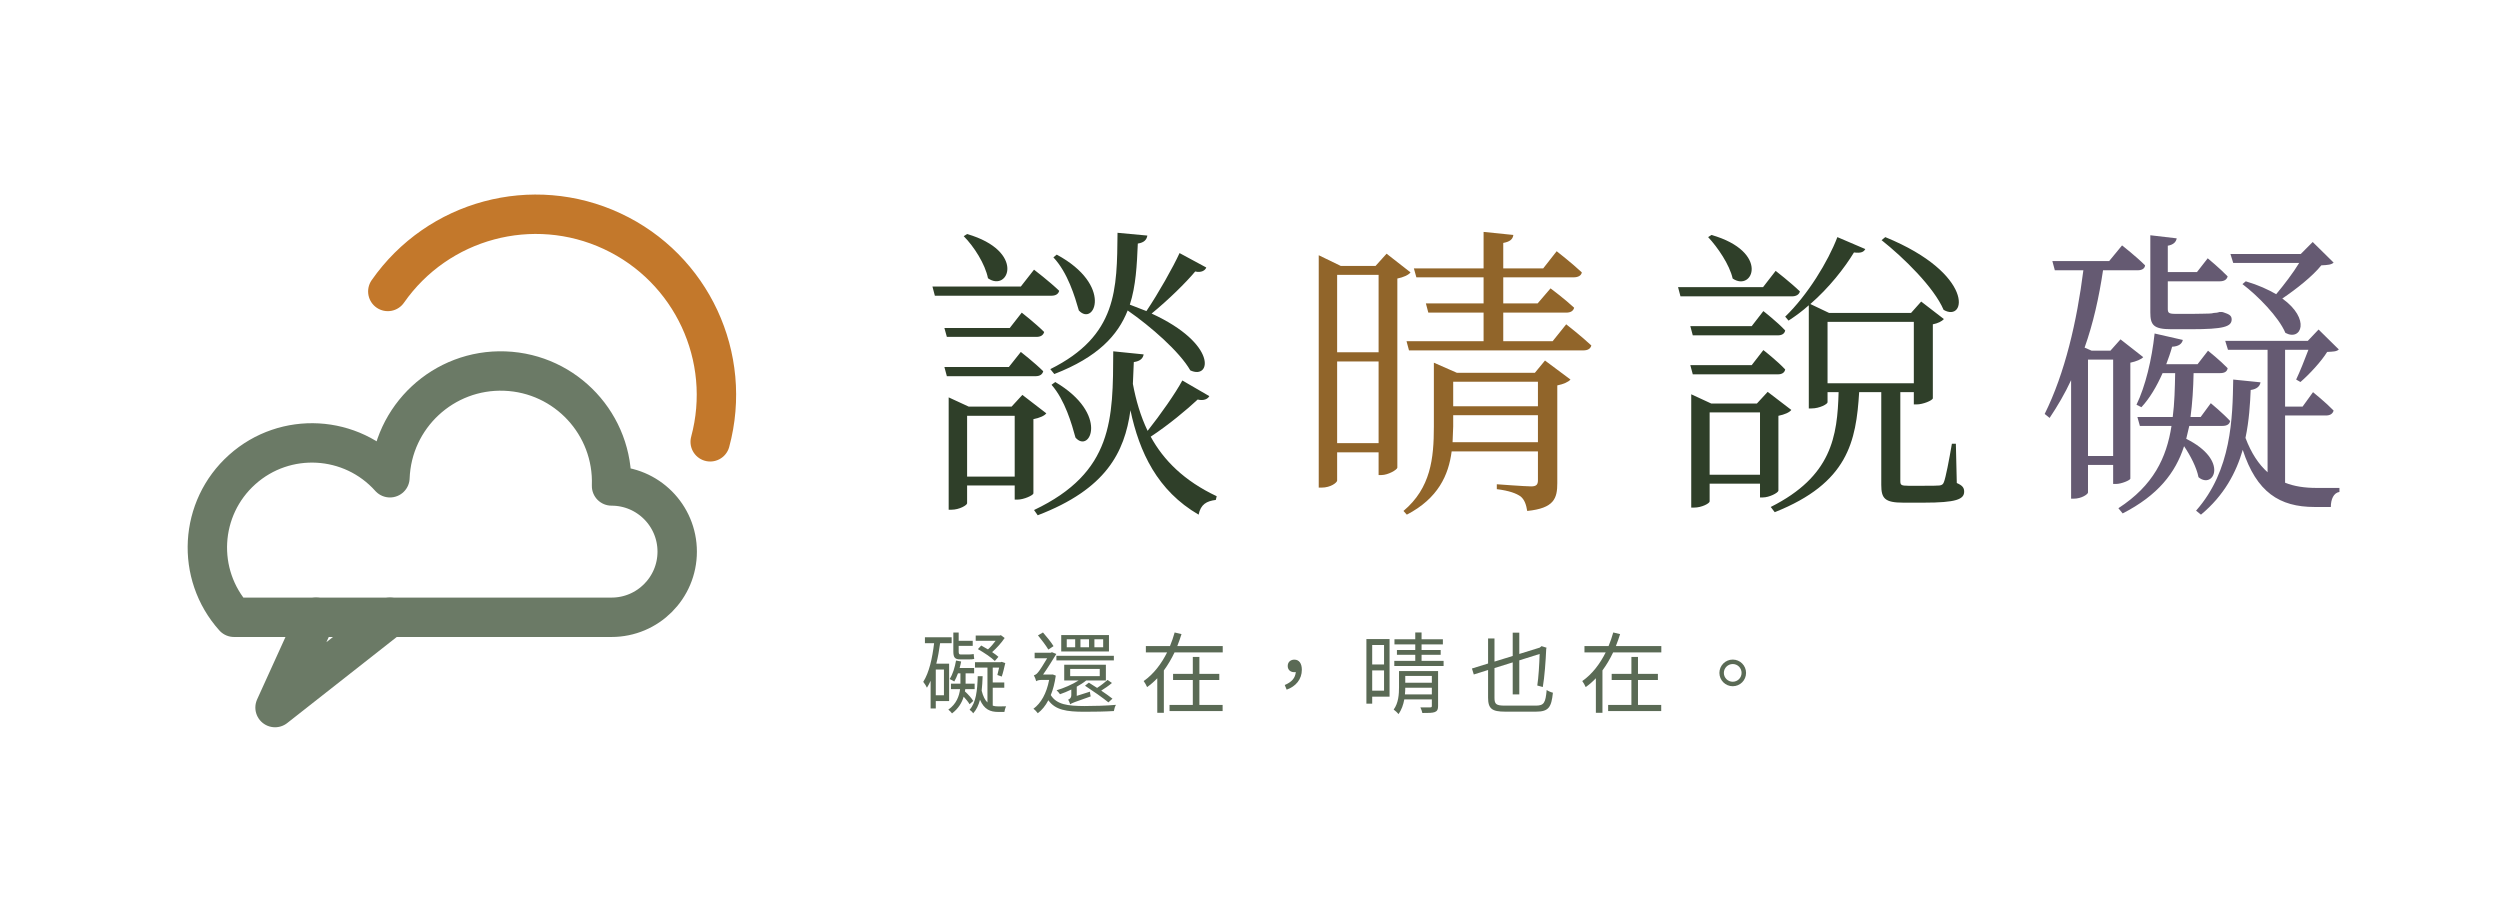
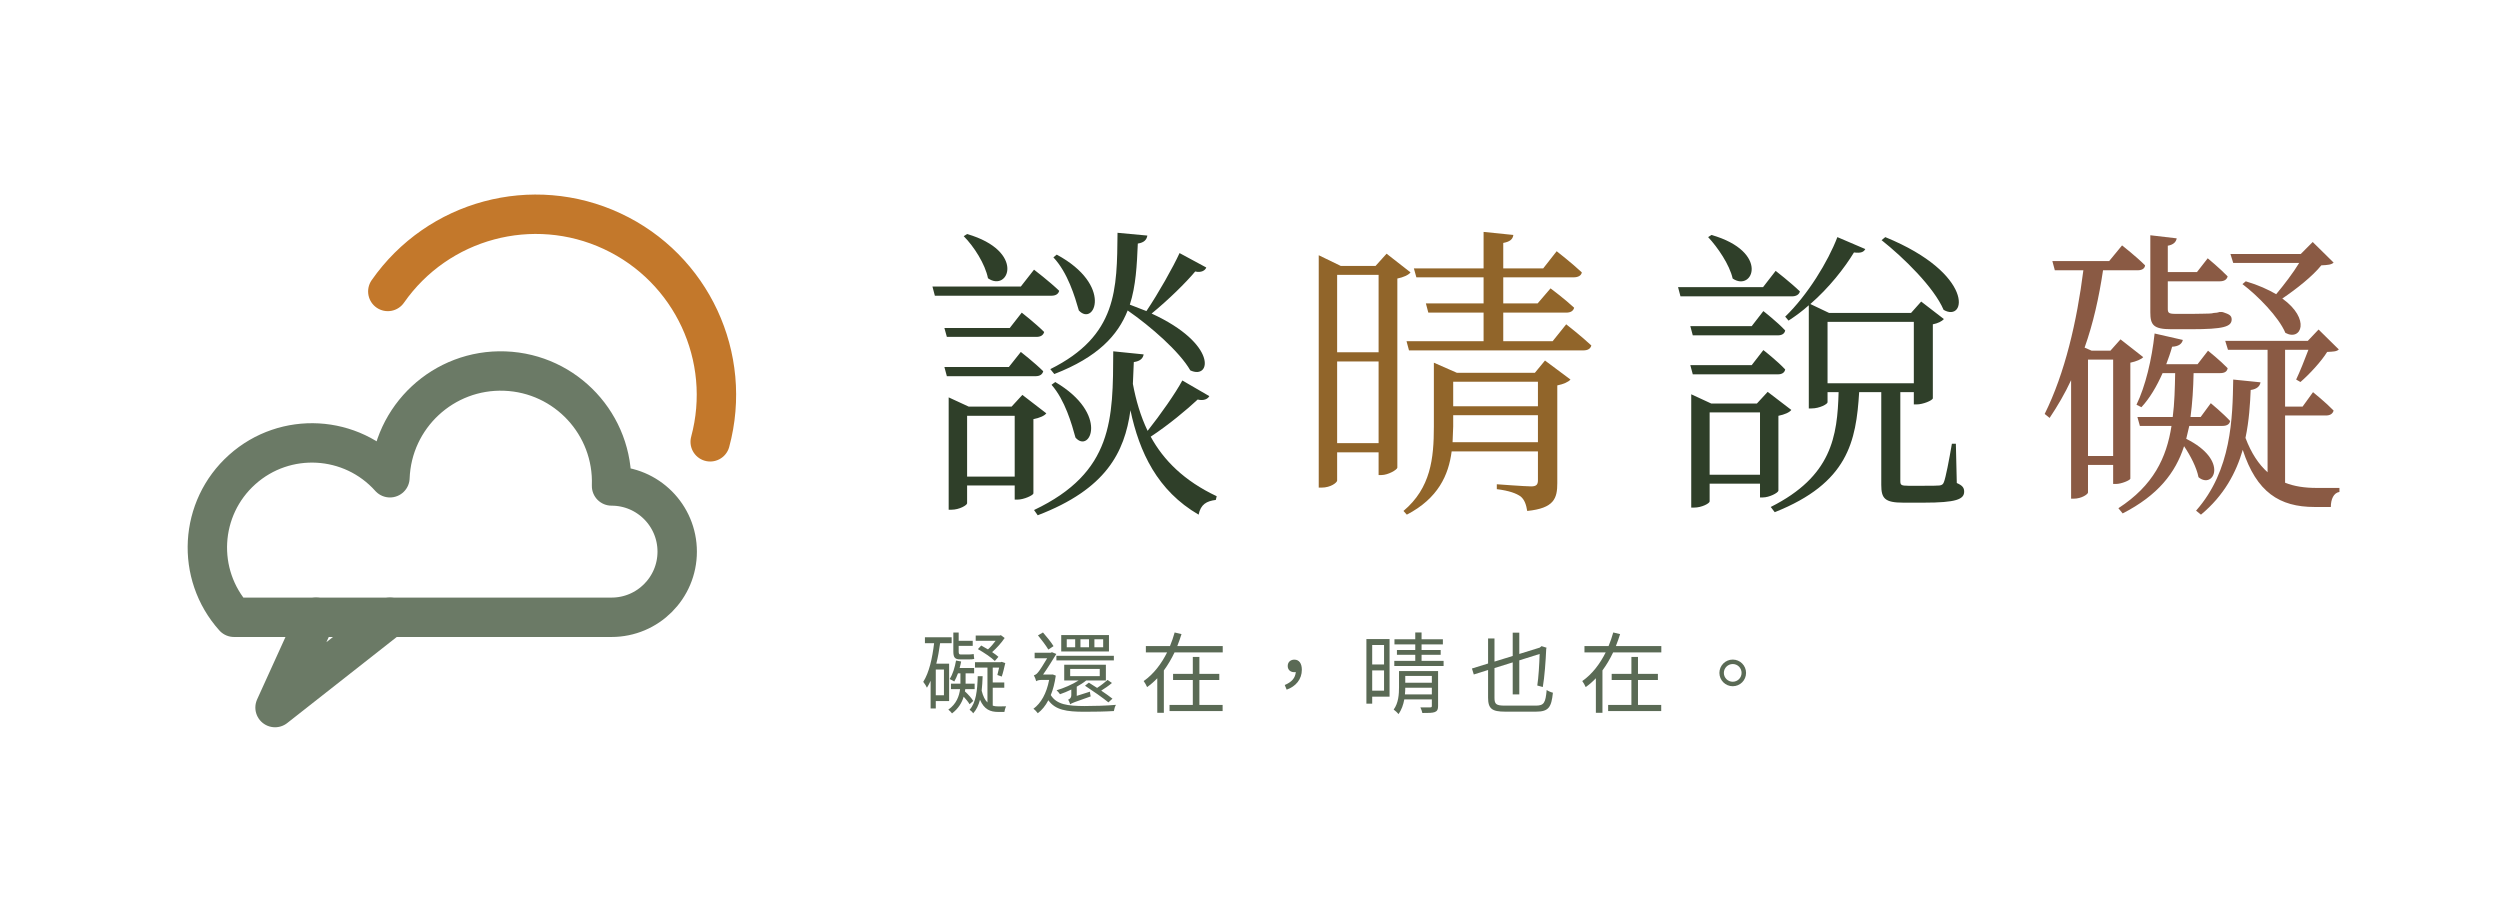
<svg xmlns="http://www.w3.org/2000/svg" width="1140" height="420" viewBox="0 0 1140 420">
  <g data-layer="sym">
    <g transform="translate(210 210) scale(0.7485022) translate(-18.0 -24.5)">
      <g data-layer="a">
        <path d="M -120 120 H 110 A 40 40 0 0 0 110 40 A 67.5 67.5 0 0 0 -25 35 A 55 55 0 0 0 -120 120 Z" fill="none" stroke="#6B7A66" stroke-width="24" stroke-linecap="round" stroke-linejoin="round" />
        <path d="M -70 120 L -95 175 L -25 120" fill="none" stroke="#6B7A66" stroke-width="24" stroke-linecap="round" stroke-linejoin="round" />
      </g>
      <g data-layer="q">
        <path d="M -26.3 -78.5 A 110 110 0 0 1 170.1 13.1" fill="none" stroke="#C3782B" stroke-width="24" stroke-linecap="round" stroke-linejoin="round" />
      </g>
    </g>
  </g>
  <g data-layer="txt">
    <text x="420.0" y="223.2" font-family="Noto Serif CJK TC" font-size="140" fill="#2F3F29">談</text>
    <text x="590.0" y="223.2" font-family="Noto Serif CJK TC" font-size="140" fill="#91652A">晴</text>
    <text x="760.0" y="223.2" font-family="Noto Serif CJK TC" font-size="140" fill="#2F3F29">說</text>
-     <text x="930.0" y="223.2" font-family="Noto Serif CJK TC" font-size="140" fill="#655A72">礙</text>
+     <text x="930.0" y="223.2" font-family="Noto Serif CJK TC" font-size="140" fill="#8A5A44">礙</text>
  </g>
  <g data-layer="sub">
    <text x="420.0" y="322" font-family="Noto Sans CJK TC" font-size="40" fill="#5A6A55">礙</text>
    <text x="470.0" y="322" font-family="Noto Sans CJK TC" font-size="40" fill="#5A6A55">還</text>
    <text x="520.0" y="322" font-family="Noto Sans CJK TC" font-size="40" fill="#5A6A55">在</text>
    <text x="570.0" y="322" font-family="Noto Sans CJK TC" font-size="40" fill="#5A6A55">，</text>
    <text x="620.0" y="322" font-family="Noto Sans CJK TC" font-size="40" fill="#5A6A55">晴</text>
    <text x="670.0" y="322" font-family="Noto Sans CJK TC" font-size="40" fill="#5A6A55">也</text>
    <text x="720.0" y="322" font-family="Noto Sans CJK TC" font-size="40" fill="#5A6A55">在</text>
    <text x="770.0" y="322" font-family="Noto Sans CJK TC" font-size="40" fill="#5A6A55">。</text>
  </g>
</svg>
